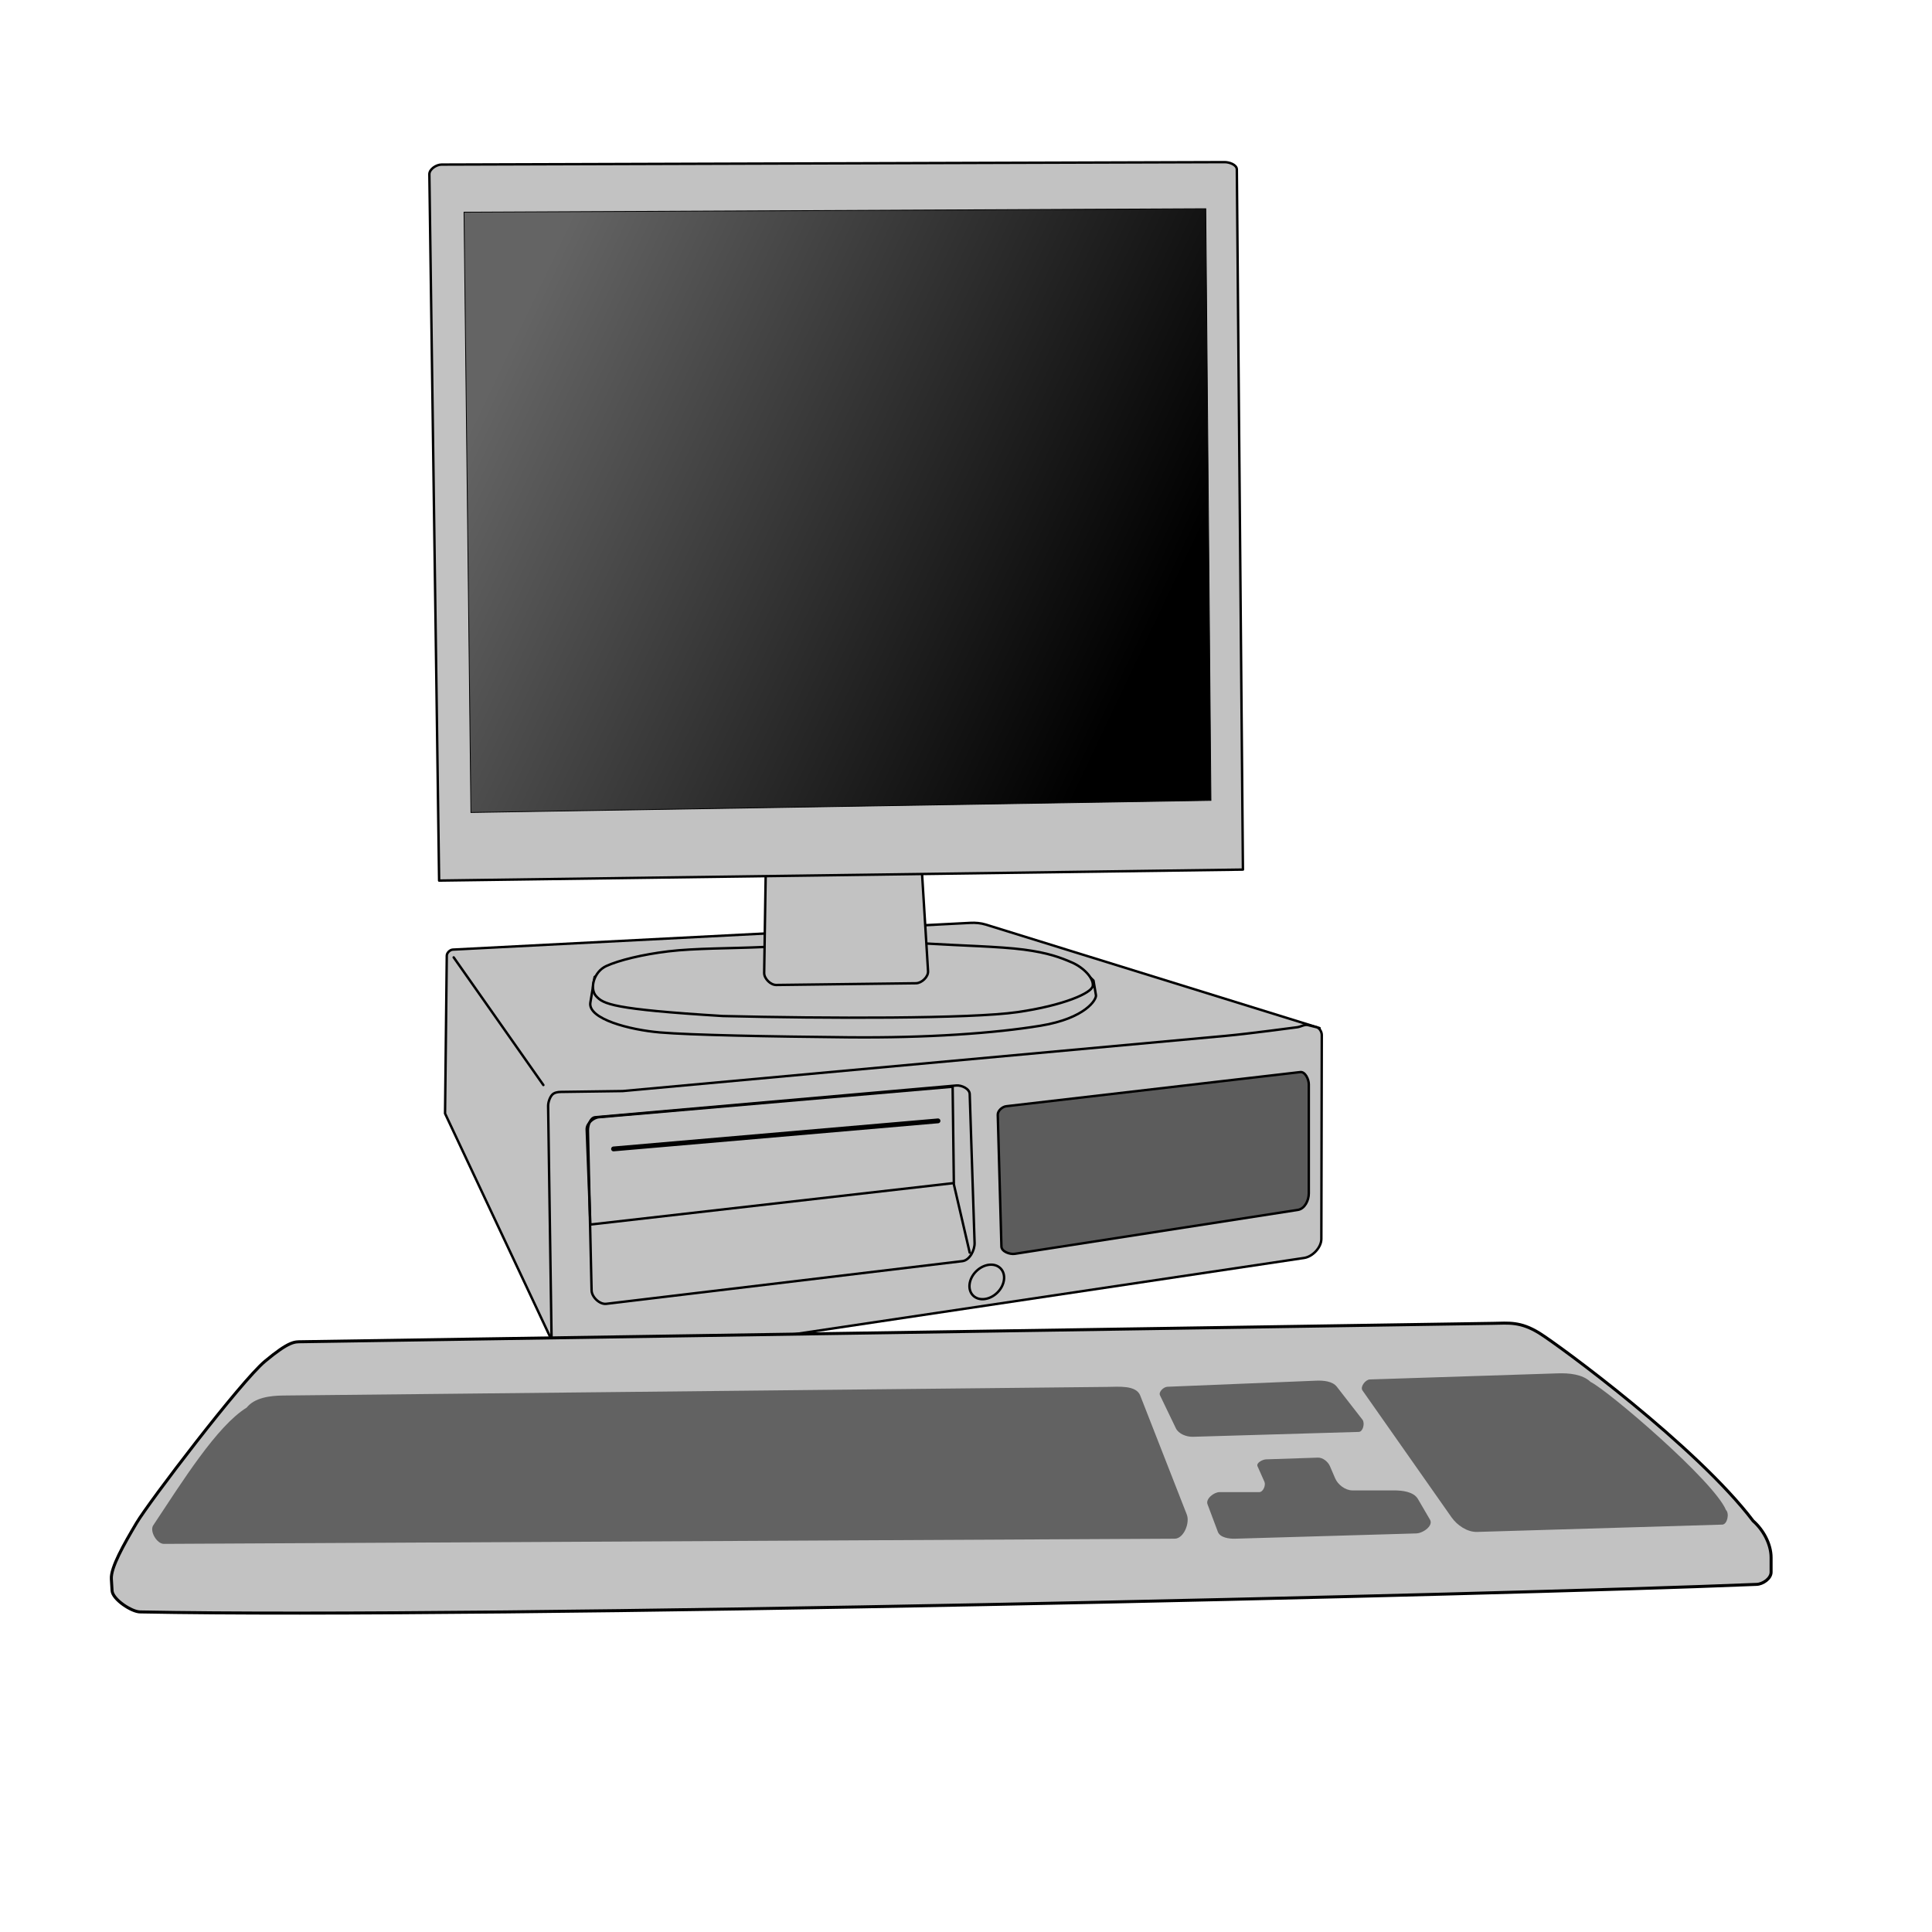
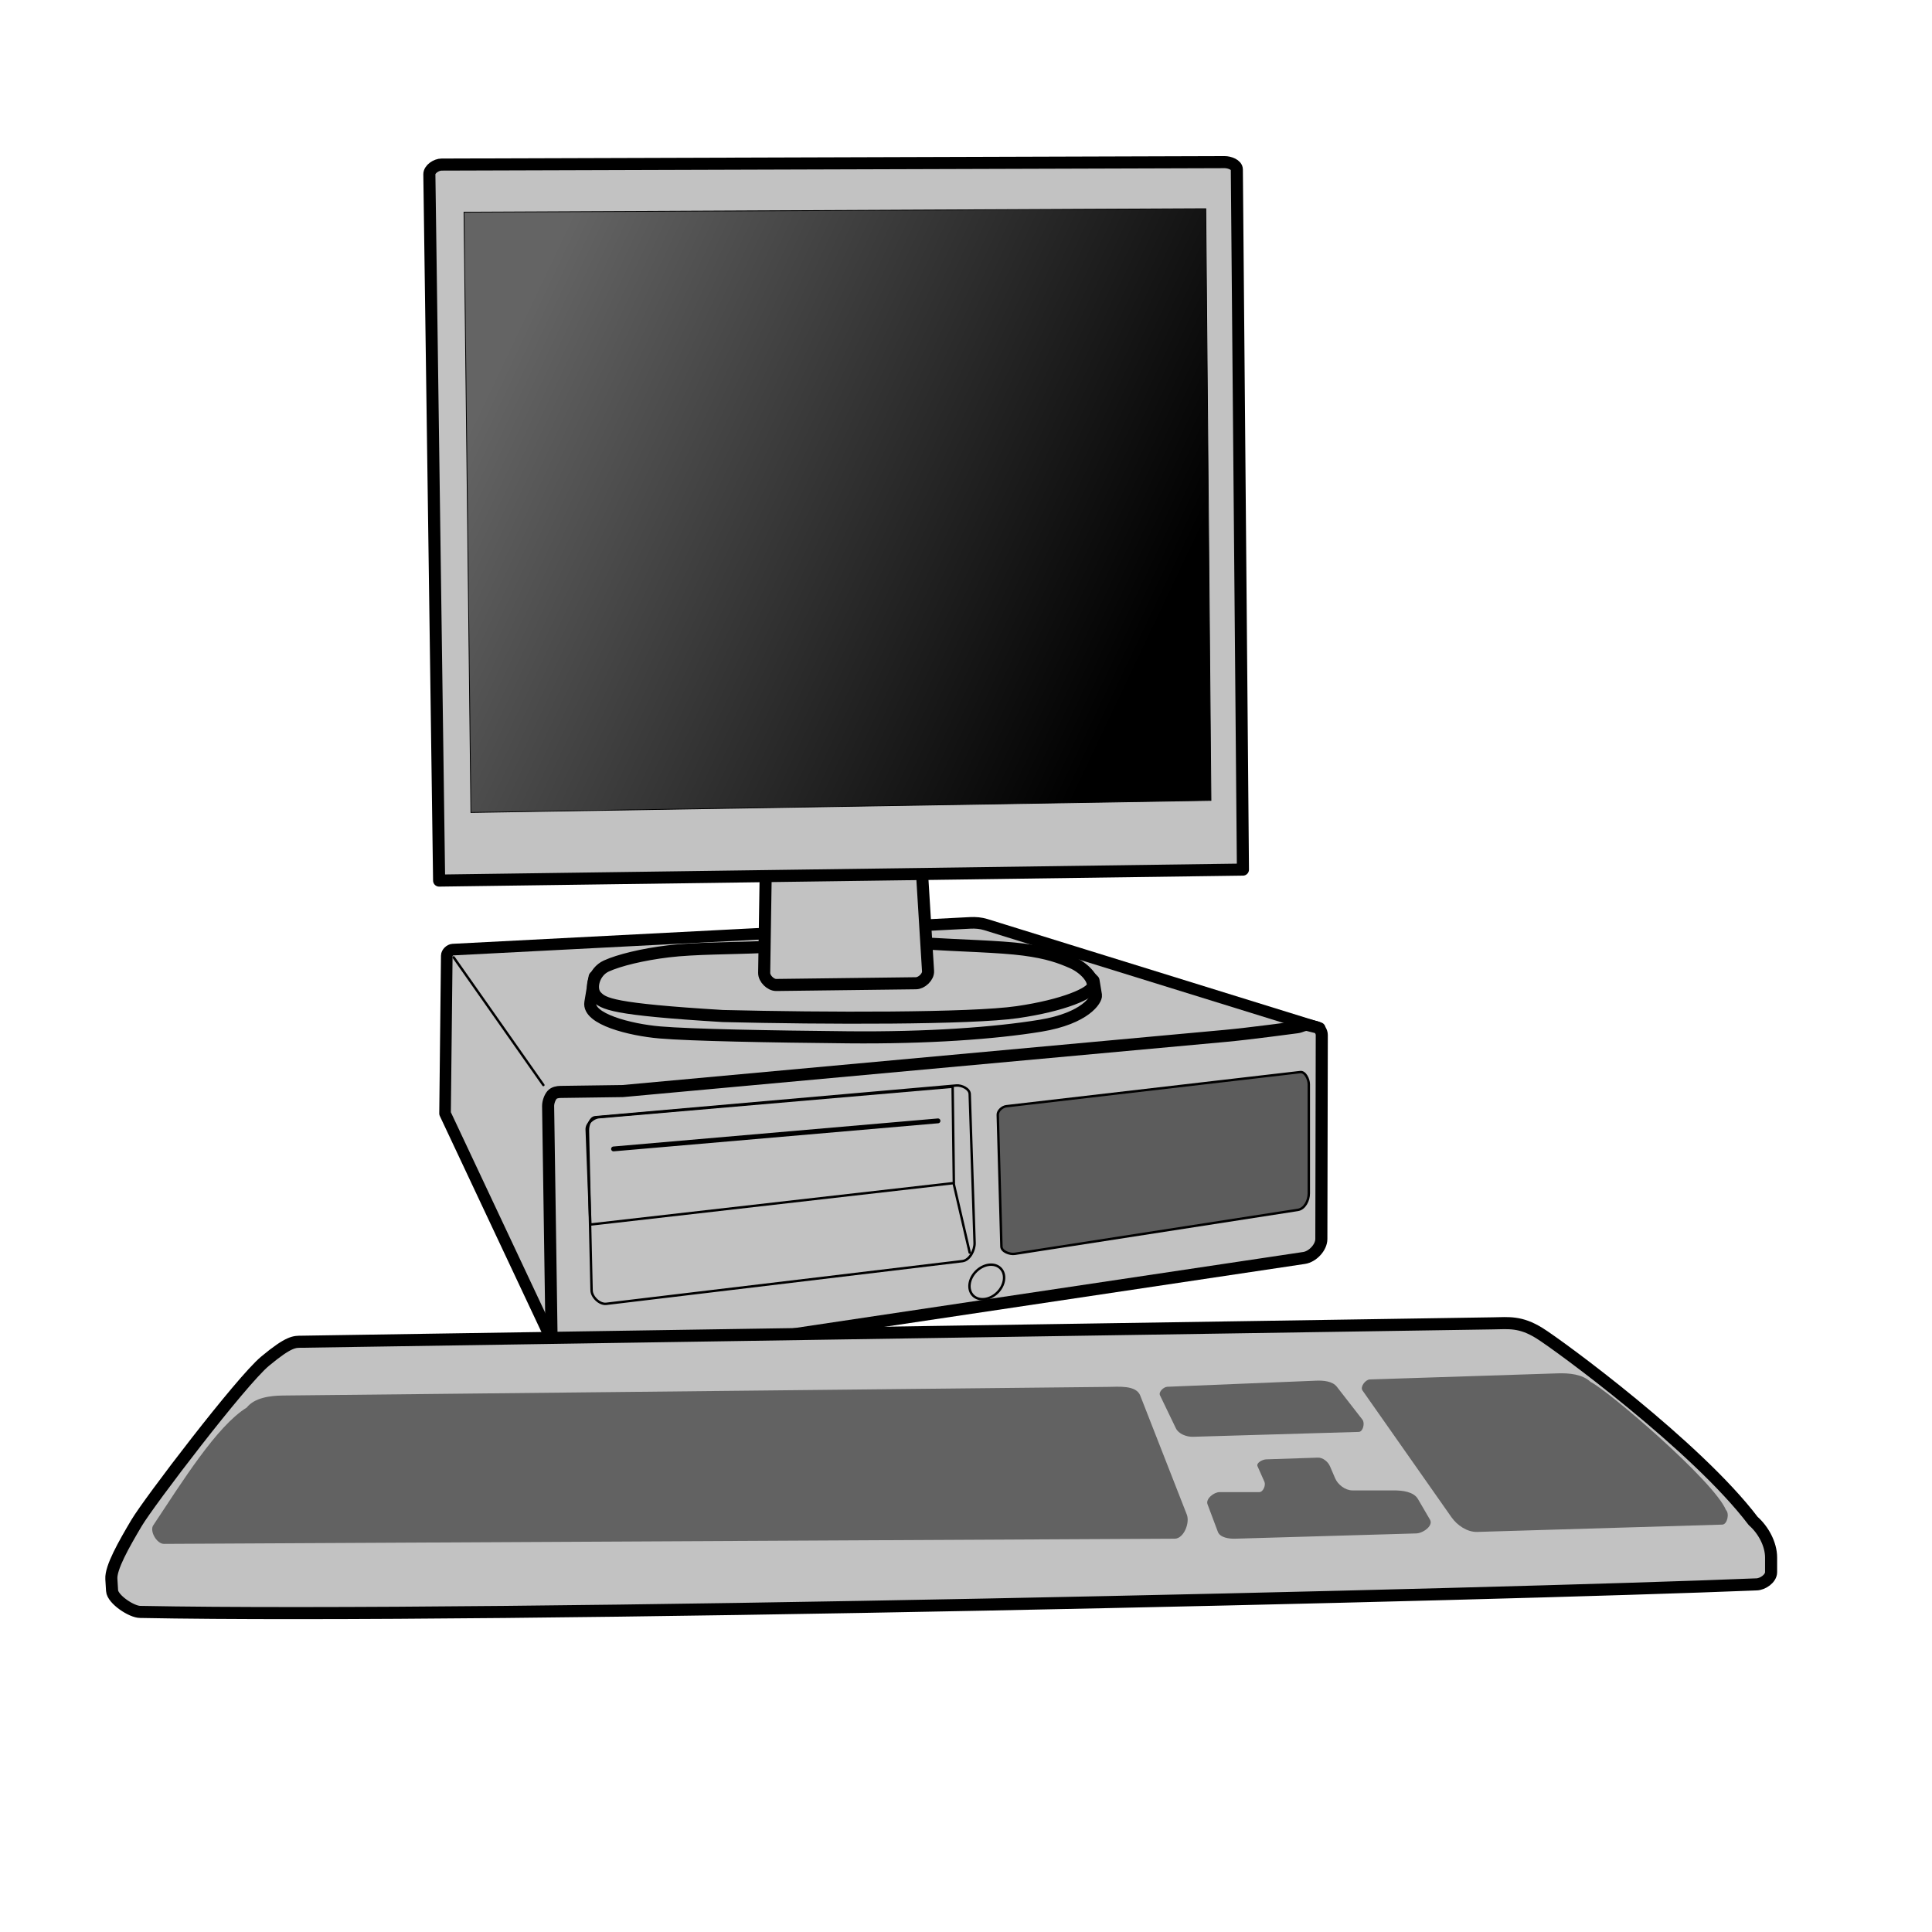
<svg xmlns="http://www.w3.org/2000/svg" xmlns:xlink="http://www.w3.org/1999/xlink" id="svg2" height="600pt" width="600pt">
  <defs id="defs3">
    <linearGradient id="linearGradient2211">
      <stop id="stop2213" offset="0" style="stop-color:#646464;stop-opacity:1;" />
      <stop id="stop2215" offset="1" style="stop-color:#000000;stop-opacity:1;" />
    </linearGradient>
    <linearGradient id="linearGradient2102">
      <stop id="stop2104" offset="0" style="stop-color:#726d7f;stop-opacity:1;" />
      <stop id="stop2106" offset="1" style="stop-color:#726d7f;stop-opacity:0;" />
    </linearGradient>
    <linearGradient id="linearGradient2838">
      <stop style="stop-color:#000000;stop-opacity:1;" offset="0" id="stop2840" />
      <stop style="stop-color:#000000;stop-opacity:0;" offset="1" id="stop2842" />
    </linearGradient>
    <linearGradient xlink:href="#linearGradient2838" id="linearGradient2844" gradientTransform="scale(1.235013,0.809708)" x1="117.342" y1="188.589" x2="422.299" y2="336.168" gradientUnits="userSpaceOnUse" />
    <linearGradient gradientUnits="userSpaceOnUse" y2="243.773" x2="573.303" y1="104.676" x1="202.288" gradientTransform="scale(0.943567,1.059808)" id="linearGradient2112" xlink:href="#linearGradient2102" />
    <linearGradient y2="243.773" x2="573.303" y1="104.676" x1="202.288" gradientTransform="scale(0.943567,1.059808)" gradientUnits="userSpaceOnUse" id="linearGradient2118" xlink:href="#linearGradient2102" />
-     <linearGradient y2="236.549" x2="449.075" y1="140.136" x1="195.991" gradientTransform="scale(1.116927,0.895313)" gradientUnits="userSpaceOnUse" id="linearGradient2224" xlink:href="#linearGradient2211" />
+     <linearGradient xlink:href="#linearGradient2211" id="linearGradient1371" gradientUnits="userSpaceOnUse" gradientTransform="scale(1.116927,0.895313)" x1="195.991" y1="140.136" x2="449.075" y2="236.549" />
  </defs>
  <g id="layer1">
-     <g id="g4545">
-       <path id="path4523" d="M 185,395.714 C 185.013,394.536 186.323,393.275 187.5,393.214 L 401.786,382.143 C 403.939,382.032 406.155,382.219 408.214,382.857 L 546.429,425.714 L 227.857,455.357 L 229.643,557.5 L 184.286,461.071 L 185,395.714 z " style="fill:#c2c2c2;fill-opacity:1;fill-rule:evenodd;stroke:#000000;stroke-width:1;stroke-linecap:round;stroke-linejoin:round;stroke-opacity:1;stroke-dasharray:none;stroke-miterlimit:4" />
-       <path id="path4525" d="M 232.143,452.143 C 230.882,452.16 229.435,452.411 228.571,453.393 C 227.708,454.375 226.94,456.398 226.964,458.036 L 228.393,554.286 C 228.471,559.562 238.71,565.959 243.929,565.179 L 540,520.893 C 543.501,520.369 547.135,516.575 547.143,513.036 L 547.321,428.571 C 547.324,427.284 546.428,425.669 545.179,425.357 L 541.607,424.464 C 540.135,424.096 538.65,425.176 537.143,425.357 C 535.636,425.539 517.411,428.021 507.5,428.929 L 257.857,451.786 C 249.286,451.905 233.404,452.125 232.143,452.143 z " style="fill:#c2c2c2;fill-opacity:1;fill-rule:evenodd;stroke:#000000;stroke-width:1;stroke-linecap:round;stroke-linejoin:round;stroke-opacity:1;stroke-dasharray:none;stroke-miterlimit:4" />
-       <path id="path4527" d="M 187.857,396.429 L 225,449.286" style="fill:none;fill-opacity:0.75;fill-rule:evenodd;stroke:#000000;stroke-width:1;stroke-linecap:round;stroke-linejoin:round;stroke-opacity:1;stroke-dasharray:none;stroke-miterlimit:4" />
-       <path id="path4529" d="M 416.688,458.066 C 415.032,458.258 413.106,459.935 413.152,461.601 L 414.668,516.15 C 414.726,518.258 418.139,519.504 420.223,519.18 L 537.401,500.997 C 540.263,500.553 541.947,497.075 541.947,494.179 L 541.947,448.975 C 541.947,446.919 540.453,443.687 538.411,443.924 L 416.688,458.066 z " style="stroke-miterlimit:4;stroke-dasharray:none;stroke-opacity:1;stroke-linejoin:round;stroke-linecap:round;stroke-width:1;stroke:#000000;fill-rule:evenodd;fill-opacity:1;fill:#5c5c5c" />
-       <path transform="matrix(0.626915,-0.616847,0.616847,0.626915,-174.3418,449.4777)" d="M 416.688 530.797 A 9.091 7.071 0 1 1  398.505,530.797 A 9.091 7.071 0 1 1  416.688 530.797 z" id="path4531" style="fill:none;fill-opacity:0.749;fill-rule:evenodd;stroke:#000000;stroke-width:1.137;stroke-linecap:round;stroke-linejoin:round;stroke-miterlimit:4;stroke-opacity:1" />
-       <path id="path4533" d="M 246.477,462.612 C 244.376,462.796 243.398,466.058 243.447,468.167 L 244.962,534.332 C 245.025,537.072 248.302,540.214 251.023,539.888 L 398.505,522.211 C 401.519,521.849 403.655,517.668 403.556,514.634 L 401.536,453.015 C 401.464,450.821 398.166,449.288 395.98,449.48 L 246.477,462.612 z " style="stroke-miterlimit:4;stroke-dasharray:none;stroke-opacity:1;stroke-linejoin:round;stroke-linecap:round;stroke-width:1;stroke:#000000;fill-rule:evenodd;fill-opacity:0.75;fill:none" />
-       <path id="path4535" d="M 394.465,449.985 L 394.97,489.886 L 244.457,507.058 L 242.942,467.662 C 242.85,465.283 245.62,462.816 247.992,462.612 L 394.465,449.985 z " style="stroke-miterlimit:4;stroke-dasharray:none;stroke-opacity:1;stroke-linejoin:round;stroke-linecap:round;stroke-width:1;stroke:#000000;fill-rule:evenodd;fill-opacity:1;fill:none" />
-       <path id="path4537" d="M 394.97,490.391 L 401.536,518.675" style="stroke-miterlimit:4;stroke-dasharray:none;stroke-opacity:1;stroke-linejoin:round;stroke-linecap:round;stroke-width:1;stroke:#000000;fill-rule:evenodd;fill-opacity:0.75;fill:none" />
-       <path id="path4539" d="M 254.053,475.744 L 388.404,464.127" style="fill:none;fill-opacity:0.75;fill-rule:evenodd;stroke:#000000;stroke-width:2;stroke-linecap:round;stroke-linejoin:round;stroke-opacity:1;stroke-dasharray:none;stroke-miterlimit:4" />
-     </g>
-     <g id="g4514">
-       <g id="g4509">
-         <path id="path2991" d="M 254.053,400.487 L 246.225,404.528 L 244.457,415.134 C 243.323,421.938 260.798,426.449 273.246,427.509 C 286.196,428.611 319.018,429.214 351.281,429.529 C 383.796,429.844 411.857,427.849 430.83,424.731 C 449.558,421.653 454.099,413.832 453.811,412.104 L 452.801,406.043 C 446.067,398.888 436.049,400.824 428.305,396.952 L 282.085,396.699 L 254.053,400.487 z " style="fill:#c2c2c2;fill-opacity:1;fill-rule:evenodd;stroke:#000000;stroke-width:1;stroke-linecap:round;stroke-linejoin:round;stroke-opacity:1;stroke-dasharray:none;stroke-miterlimit:4" />
-         <path id="path2989" d="M 251.071,400 C 245.833,402.381 244.023,409.456 246.872,412.507 C 249.845,415.691 253.299,417.904 299.286,420.714 C 341.657,421.753 401.913,421.905 421.284,419.102 C 440.407,416.335 452.079,411.21 452.5,408.24 C 452.949,405.07 448.69,400.655 443.929,398.571 C 439.167,396.488 433.929,394.524 423.929,393.214 C 413.929,391.905 397.262,391.548 383.929,390.714 C 361.31,391.19 338.69,391.667 316.071,392.143 C 302.976,392.738 287.619,392.619 276.786,393.929 C 265.952,395.238 256.31,397.619 251.071,400 z " style="fill:#c2c2c2;fill-opacity:1;fill-rule:evenodd;stroke:#000000;stroke-width:1;stroke-linecap:round;stroke-linejoin:round;stroke-opacity:1;stroke-dasharray:none;stroke-miterlimit:4" />
-         <path id="path1448" d="M 317.143,356.429 L 316.429,402.857 C 316.392,405.214 319.072,407.886 321.429,407.857 L 379.286,407.143 C 381.643,407.114 384.43,404.495 384.286,402.143 L 381.429,355.714 L 317.143,356.429 z " style="fill:#c2c2c2;fill-opacity:1;fill-rule:evenodd;stroke:#000000;stroke-width:1;stroke-linecap:butt;stroke-linejoin:miter;stroke-opacity:1;stroke-dasharray:none;stroke-miterlimit:4" />
-       </g>
-       <g id="g2227">
-         <path id="path1444" d="M 181.827,364.627 L 514.673,360.081 L 512.147,70.167 C 512.13,68.204 509.06,67.131 507.097,67.137 L 182.838,68.147 C 180.682,68.154 177.757,70.032 177.787,72.188 L 181.827,364.627 z " style="fill:#c2c2c2;fill-opacity:1;fill-rule:evenodd;stroke:#000000;stroke-width:1;stroke-linecap:round;stroke-linejoin:round;stroke-miterlimit:4;stroke-opacity:1" />
-         <path id="path1446" d="M 192.143,87.857 L 499.286,86.429 L 501.429,331.429 L 195,336.429 L 192.143,87.857 z " style="fill:url(#linearGradient2224);fill-opacity:1;fill-rule:evenodd;stroke:#000000;stroke-width:0.25pt;stroke-linecap:butt;stroke-linejoin:miter;stroke-opacity:1" />
-       </g>
-     </g>
-     <g id="g4566">
-       <path id="path4556" d="M 124.891,555.582 C 122.007,555.626 119.878,555.219 109.739,563.663 C 99.81,571.932 61.711,621.905 56.518,630.669 C 51.229,639.594 45.825,649.12 46.11,653.801 L 46.406,658.668 C 46.623,662.241 54.541,667.524 58.12,667.463 C 203.127,670.259 622.18,660.386 727.31,656.056 C 729.939,656.011 733.371,653.635 733.371,651.005 L 733.371,644.944 C 733.371,639.37 730.13,633.471 725.943,629.792 C 702.502,598.865 645.532,557.039 637.406,552.01 C 629.537,547.14 624.75,547.869 618.213,547.97 L 124.891,555.582 z " style="fill:#c2c2c2;fill-opacity:1;fill-rule:evenodd;stroke:#000000;stroke-width:1.25;stroke-linecap:round;stroke-linejoin:round;stroke-opacity:1;stroke-dasharray:none;stroke-miterlimit:4" />
-       <path id="path4558" d="M 63.571,631.429 C 61.716,633.765 64.874,639.301 67.857,639.286 L 486.429,637.143 C 490.155,637.124 492.787,630.613 491.429,627.143 L 472.143,577.857 C 470.438,573.501 463.249,574.237 458.571,574.286 L 117.143,577.857 C 111.873,577.912 105.42,578.73 102.143,582.857 C 89.774,590.52 75.528,613.435 63.571,631.429 z " style="fill:#626262;fill-opacity:1;fill-rule:evenodd;stroke:none;stroke-width:0.25pt;stroke-linecap:butt;stroke-linejoin:miter;stroke-opacity:1" />
-       <path id="path4560" d="M 511.429,637.143 C 508.865,637.218 505.186,636.687 504.286,634.286 L 500,622.857 C 499.172,620.65 502.643,617.857 505,617.857 L 521.429,617.857 C 523.026,617.857 524.22,615.031 523.571,613.571 L 520.714,607.143 C 520.095,605.75 522.762,604.337 524.286,604.286 L 545.714,603.571 C 547.761,603.503 549.907,605.26 550.714,607.143 L 552.857,612.143 C 554.002,614.814 557.094,617.143 560,617.143 L 577.143,617.143 C 580.682,617.143 585.359,617.657 587.143,620.714 L 592.143,629.286 C 593.587,631.762 589.294,634.873 586.429,634.957 L 511.429,637.143 z " style="stroke-opacity:1;stroke-linejoin:miter;stroke-linecap:butt;stroke-width:0.25pt;stroke:none;fill-rule:evenodd;fill-opacity:1;fill:#626262" />
-       <path id="path4562" d="M 567.201,571.203 C 565.381,571.262 563.124,574.258 564.17,575.749 L 601.041,628.277 C 603.38,631.61 607.577,634.459 611.647,634.338 L 713.168,631.307 C 715.249,631.245 716.196,626.677 714.683,625.246 C 709.635,613.208 666.072,575.945 658.619,572.213 C 655.208,568.986 649.676,568.525 644.982,568.678 L 567.201,571.203 z " style="fill:#626262;fill-opacity:1;fill-rule:evenodd;stroke:none;stroke-width:0.25pt;stroke-linecap:butt;stroke-linejoin:miter;stroke-opacity:1" />
-       <path id="path4564" d="M 483.358,574.233 C 481.807,574.297 479.654,576.37 480.328,577.769 L 486.894,591.406 C 488.037,593.78 491.33,595.019 493.965,594.942 L 562.655,592.921 C 564.412,592.87 565.249,589.258 564.17,587.871 L 553.564,574.233 C 551.732,571.879 547.958,571.586 544.977,571.708 L 483.358,574.233 z " style="stroke-opacity:1;stroke-linejoin:miter;stroke-linecap:butt;stroke-width:0.25pt;stroke:none;fill-rule:evenodd;fill-opacity:1;fill:#626262" />
-     </g>
+     <path id="path4523" d="M 185,395.714 C 185.013,394.536 186.323,393.275 187.5,393.214 L 401.786,382.143 C 403.939,382.032 406.155,382.219 408.214,382.857 L 546.429,425.714 L 227.857,455.357 L 229.643,557.5 L 184.286,461.071 L 185,395.714 z " style="fill:#c2c2c2;fill-opacity:1;fill-rule:evenodd;stroke:#000000;stroke-width:4.8;stroke-linecap:round;stroke-linejoin:round;stroke-miterlimit:4;stroke-opacity:1;stroke-dasharray:none" />
+     <path id="path4525" d="M 232.143,452.143 C 230.882,452.16 229.435,452.411 228.571,453.393 C 227.708,454.375 226.94,456.398 226.964,458.036 L 228.393,554.286 C 228.471,559.562 238.71,565.959 243.929,565.179 L 540,520.893 C 543.501,520.369 547.135,516.575 547.143,513.036 L 547.321,428.571 C 547.324,427.284 546.428,425.669 545.179,425.357 L 541.607,424.464 C 540.135,424.096 538.65,425.176 537.143,425.357 C 535.636,425.539 517.411,428.021 507.5,428.929 L 257.857,451.786 C 249.286,451.905 233.404,452.125 232.143,452.143 z " style="stroke-dasharray:none;stroke-opacity:1;stroke-miterlimit:4;stroke-linejoin:round;stroke-linecap:round;stroke-width:5;stroke:#000000;fill-rule:evenodd;fill-opacity:1;fill:#c2c2c2" />
+     <path id="path4527" d="M 187.857,396.429 L 225,449.286" style="fill:none;fill-opacity:0.75;fill-rule:evenodd;stroke:#000000;stroke-width:1;stroke-linecap:round;stroke-linejoin:round;stroke-miterlimit:4;stroke-opacity:1" />
+     <path id="path4529" d="M 416.688,458.066 C 415.032,458.258 413.106,459.935 413.152,461.601 L 414.668,516.15 C 414.726,518.258 418.139,519.504 420.223,519.18 L 537.401,500.997 C 540.263,500.553 541.947,497.075 541.947,494.179 L 541.947,448.975 C 541.947,446.919 540.453,443.687 538.411,443.924 L 416.688,458.066 z " style="fill:#5c5c5c;fill-opacity:1;fill-rule:evenodd;stroke:#000000;stroke-width:1;stroke-linecap:round;stroke-linejoin:round;stroke-miterlimit:4;stroke-opacity:1" />
+     <path transform="matrix(0.626915,-0.616847,0.616847,0.626915,-174.3418,449.4777)" d="M 416.688 530.797 A 9.091 7.071 0 1 1  398.505,530.797 A 9.091 7.071 0 1 1  416.688 530.797 z" id="path4531" style="stroke-opacity:1;stroke-miterlimit:4;stroke-linejoin:round;stroke-linecap:round;stroke-width:1.137;stroke:#000000;fill-rule:evenodd;fill-opacity:0.749;fill:none" />
+     <path id="path4533" d="M 246.477,462.612 C 244.376,462.796 243.398,466.058 243.447,468.167 L 244.962,534.332 C 245.025,537.072 248.302,540.214 251.023,539.888 L 398.505,522.211 C 401.519,521.849 403.655,517.668 403.556,514.634 L 401.536,453.015 C 401.464,450.821 398.166,449.288 395.98,449.48 L 246.477,462.612 z " style="fill:none;fill-opacity:0.75;fill-rule:evenodd;stroke:#000000;stroke-width:1;stroke-linecap:round;stroke-linejoin:round;stroke-miterlimit:4;stroke-opacity:1" />
+     <path id="path4535" d="M 394.465,449.985 L 394.97,489.886 L 244.457,507.058 L 242.942,467.662 C 242.85,465.283 245.62,462.816 247.992,462.612 L 394.465,449.985 z " style="fill:none;fill-opacity:1;fill-rule:evenodd;stroke:#000000;stroke-width:1;stroke-linecap:round;stroke-linejoin:round;stroke-miterlimit:4;stroke-opacity:1" />
+     <path id="path4537" d="M 394.97,490.391 L 401.536,518.675" style="fill:none;fill-opacity:0.75;fill-rule:evenodd;stroke:#000000;stroke-width:1;stroke-linecap:round;stroke-linejoin:round;stroke-miterlimit:4;stroke-opacity:1" />
+     <path id="path4539" d="M 254.053,475.744 L 388.404,464.127" style="fill:none;fill-opacity:0.75;fill-rule:evenodd;stroke:#000000;stroke-width:2;stroke-linecap:round;stroke-linejoin:round;stroke-miterlimit:4;stroke-opacity:1" />
+     <path id="path2991" d="M 254.053,400.487 L 246.225,404.528 L 244.457,415.134 C 243.323,421.938 260.798,426.449 273.246,427.509 C 286.196,428.611 319.018,429.214 351.281,429.529 C 383.796,429.844 411.857,427.849 430.83,424.731 C 449.558,421.653 454.099,413.832 453.811,412.104 L 452.801,406.043 C 446.067,398.888 436.049,400.824 428.305,396.952 L 282.085,396.699 L 254.053,400.487 z " style="stroke-dasharray:none;stroke-opacity:1;stroke-miterlimit:4;stroke-linejoin:round;stroke-linecap:round;stroke-width:5;stroke:#000000;fill-rule:evenodd;fill-opacity:1;fill:#c2c2c2" />
+     <path id="path2989" d="M 251.071,400 C 245.833,402.381 244.023,409.456 246.872,412.507 C 249.845,415.691 253.299,417.904 299.286,420.714 C 341.657,421.753 401.913,421.905 421.284,419.102 C 440.407,416.335 452.079,411.21 452.5,408.24 C 452.949,405.07 448.69,400.655 443.929,398.571 C 439.167,396.488 433.929,394.524 423.929,393.214 C 413.929,391.905 397.262,391.548 383.929,390.714 C 361.31,391.19 338.69,391.667 316.071,392.143 C 302.976,392.738 287.619,392.619 276.786,393.929 C 265.952,395.238 256.31,397.619 251.071,400 z " style="stroke-dasharray:none;stroke-opacity:1;stroke-miterlimit:4;stroke-linejoin:round;stroke-linecap:round;stroke-width:5;stroke:#000000;fill-rule:evenodd;fill-opacity:1;fill:#c2c2c2" />
+     <path id="path1448" d="M 317.143,356.429 L 316.429,402.857 C 316.392,405.214 319.072,407.886 321.429,407.857 L 379.286,407.143 C 381.643,407.114 384.43,404.495 384.286,402.143 L 381.429,355.714 L 317.143,356.429 z " style="stroke-dasharray:none;stroke-opacity:1;stroke-miterlimit:4;stroke-linejoin:miter;stroke-linecap:butt;stroke-width:5;stroke:#000000;fill-rule:evenodd;fill-opacity:1;fill:#c2c2c2" />
+     <path id="path1444" d="M 181.827,364.627 L 514.673,360.081 L 512.147,70.167 C 512.13,68.204 509.06,67.131 507.097,67.137 L 182.838,68.147 C 180.682,68.154 177.757,70.032 177.787,72.188 L 181.827,364.627 z " style="stroke-dasharray:none;stroke-opacity:1;stroke-miterlimit:4;stroke-linejoin:round;stroke-linecap:round;stroke-width:5;stroke:#000000;fill-rule:evenodd;fill-opacity:1;fill:#c2c2c2" />
+     <path id="path1446" d="M 192.143,87.857 L 499.286,86.429 L 501.429,331.429 L 195,336.429 L 192.143,87.857 z " style="fill:url(#linearGradient1371);fill-opacity:1;fill-rule:evenodd;stroke:#000000;stroke-width:0.25pt;stroke-linecap:butt;stroke-linejoin:miter;stroke-opacity:1" />
+     <path id="path4556" d="M 124.891,555.582 C 122.007,555.626 119.878,555.219 109.739,563.663 C 99.81,571.932 61.711,621.905 56.518,630.669 C 51.229,639.594 45.825,649.12 46.11,653.801 L 46.406,658.668 C 46.623,662.241 54.541,667.524 58.12,667.463 C 203.127,670.259 622.18,660.386 727.31,656.056 C 729.939,656.011 733.371,653.635 733.371,651.005 L 733.371,644.944 C 733.371,639.37 730.13,633.471 725.943,629.792 C 702.502,598.865 645.532,557.039 637.406,552.01 C 629.537,547.14 624.75,547.869 618.213,547.97 L 124.891,555.582 z " style="stroke-dasharray:none;stroke-opacity:1;stroke-miterlimit:4;stroke-linejoin:round;stroke-linecap:round;stroke-width:5;stroke:#000000;fill-rule:evenodd;fill-opacity:1;fill:#c2c2c2" />
+     <path id="path4558" d="M 63.571,631.429 C 61.716,633.765 64.874,639.301 67.857,639.286 L 486.429,637.143 C 490.155,637.124 492.787,630.613 491.429,627.143 L 472.143,577.857 C 470.438,573.501 463.249,574.237 458.571,574.286 L 117.143,577.857 C 111.873,577.912 105.42,578.73 102.143,582.857 C 89.774,590.52 75.528,613.435 63.571,631.429 z " style="fill:#626262;fill-opacity:1;fill-rule:evenodd;stroke:none;stroke-width:0.25pt;stroke-linecap:butt;stroke-linejoin:miter;stroke-opacity:1" />
+     <path id="path4560" d="M 511.429,637.143 C 508.865,637.218 505.186,636.687 504.286,634.286 L 500,622.857 C 499.172,620.65 502.643,617.857 505,617.857 L 521.429,617.857 C 523.026,617.857 524.22,615.031 523.571,613.571 L 520.714,607.143 C 520.095,605.75 522.762,604.337 524.286,604.286 L 545.714,603.571 C 547.761,603.503 549.907,605.26 550.714,607.143 L 552.857,612.143 C 554.002,614.814 557.094,617.143 560,617.143 L 577.143,617.143 C 580.682,617.143 585.359,617.657 587.143,620.714 L 592.143,629.286 C 593.587,631.762 589.294,634.873 586.429,634.957 L 511.429,637.143 z " style="fill:#626262;fill-opacity:1;fill-rule:evenodd;stroke:none;stroke-width:0.25pt;stroke-linecap:butt;stroke-linejoin:miter;stroke-opacity:1" />
+     <path id="path4562" d="M 567.201,571.203 C 565.381,571.262 563.124,574.258 564.17,575.749 L 601.041,628.277 C 603.38,631.61 607.577,634.459 611.647,634.338 L 713.168,631.307 C 715.249,631.245 716.196,626.677 714.683,625.246 C 709.635,613.208 666.072,575.945 658.619,572.213 C 655.208,568.986 649.676,568.525 644.982,568.678 L 567.201,571.203 z " style="fill:#626262;fill-opacity:1;fill-rule:evenodd;stroke:none;stroke-width:0.25pt;stroke-linecap:butt;stroke-linejoin:miter;stroke-opacity:1" />
+     <path id="path4564" d="M 483.358,574.233 C 481.807,574.297 479.654,576.37 480.328,577.769 L 486.894,591.406 C 488.037,593.78 491.33,595.019 493.965,594.942 L 562.655,592.921 C 564.412,592.87 565.249,589.258 564.17,587.871 L 553.564,574.233 C 551.732,571.879 547.958,571.586 544.977,571.708 L 483.358,574.233 z " style="fill:#626262;fill-opacity:1;fill-rule:evenodd;stroke:none;stroke-width:0.25pt;stroke-linecap:butt;stroke-linejoin:miter;stroke-opacity:1" />
  </g>
</svg>
